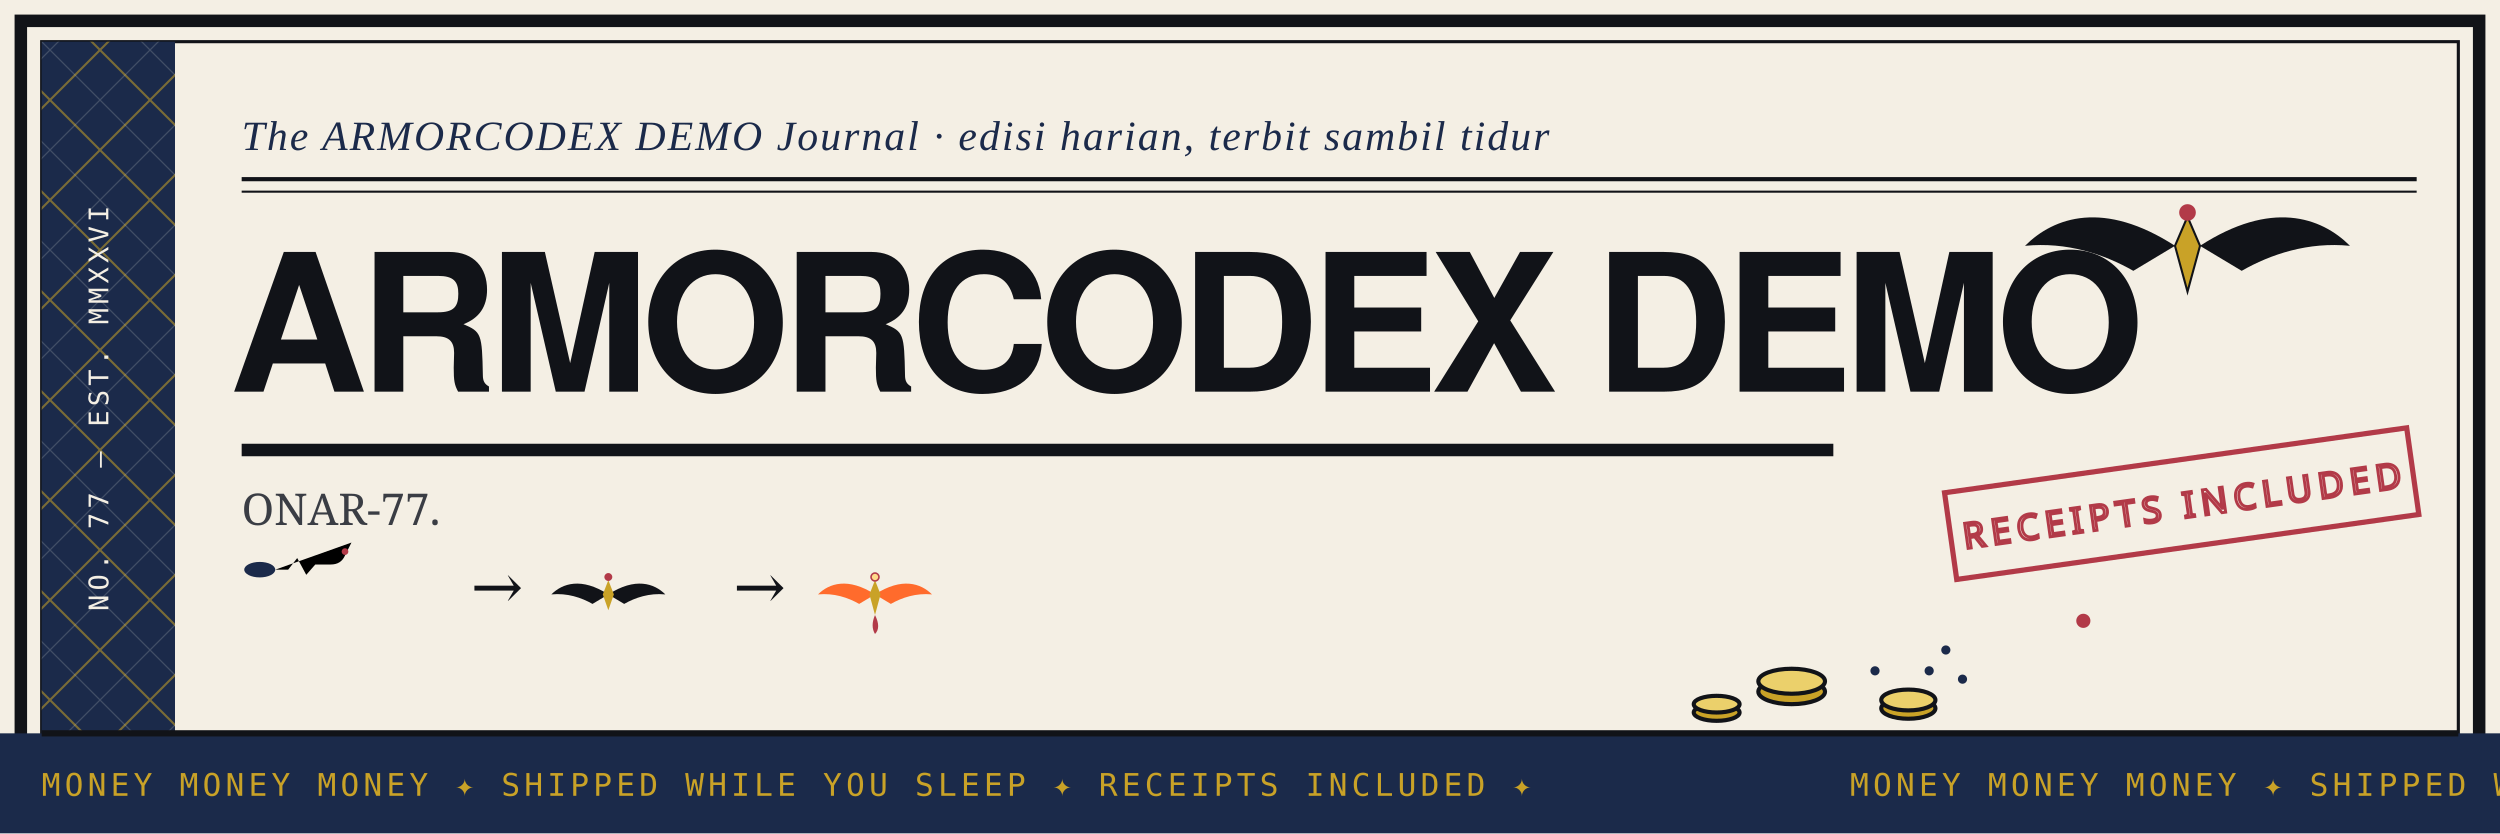
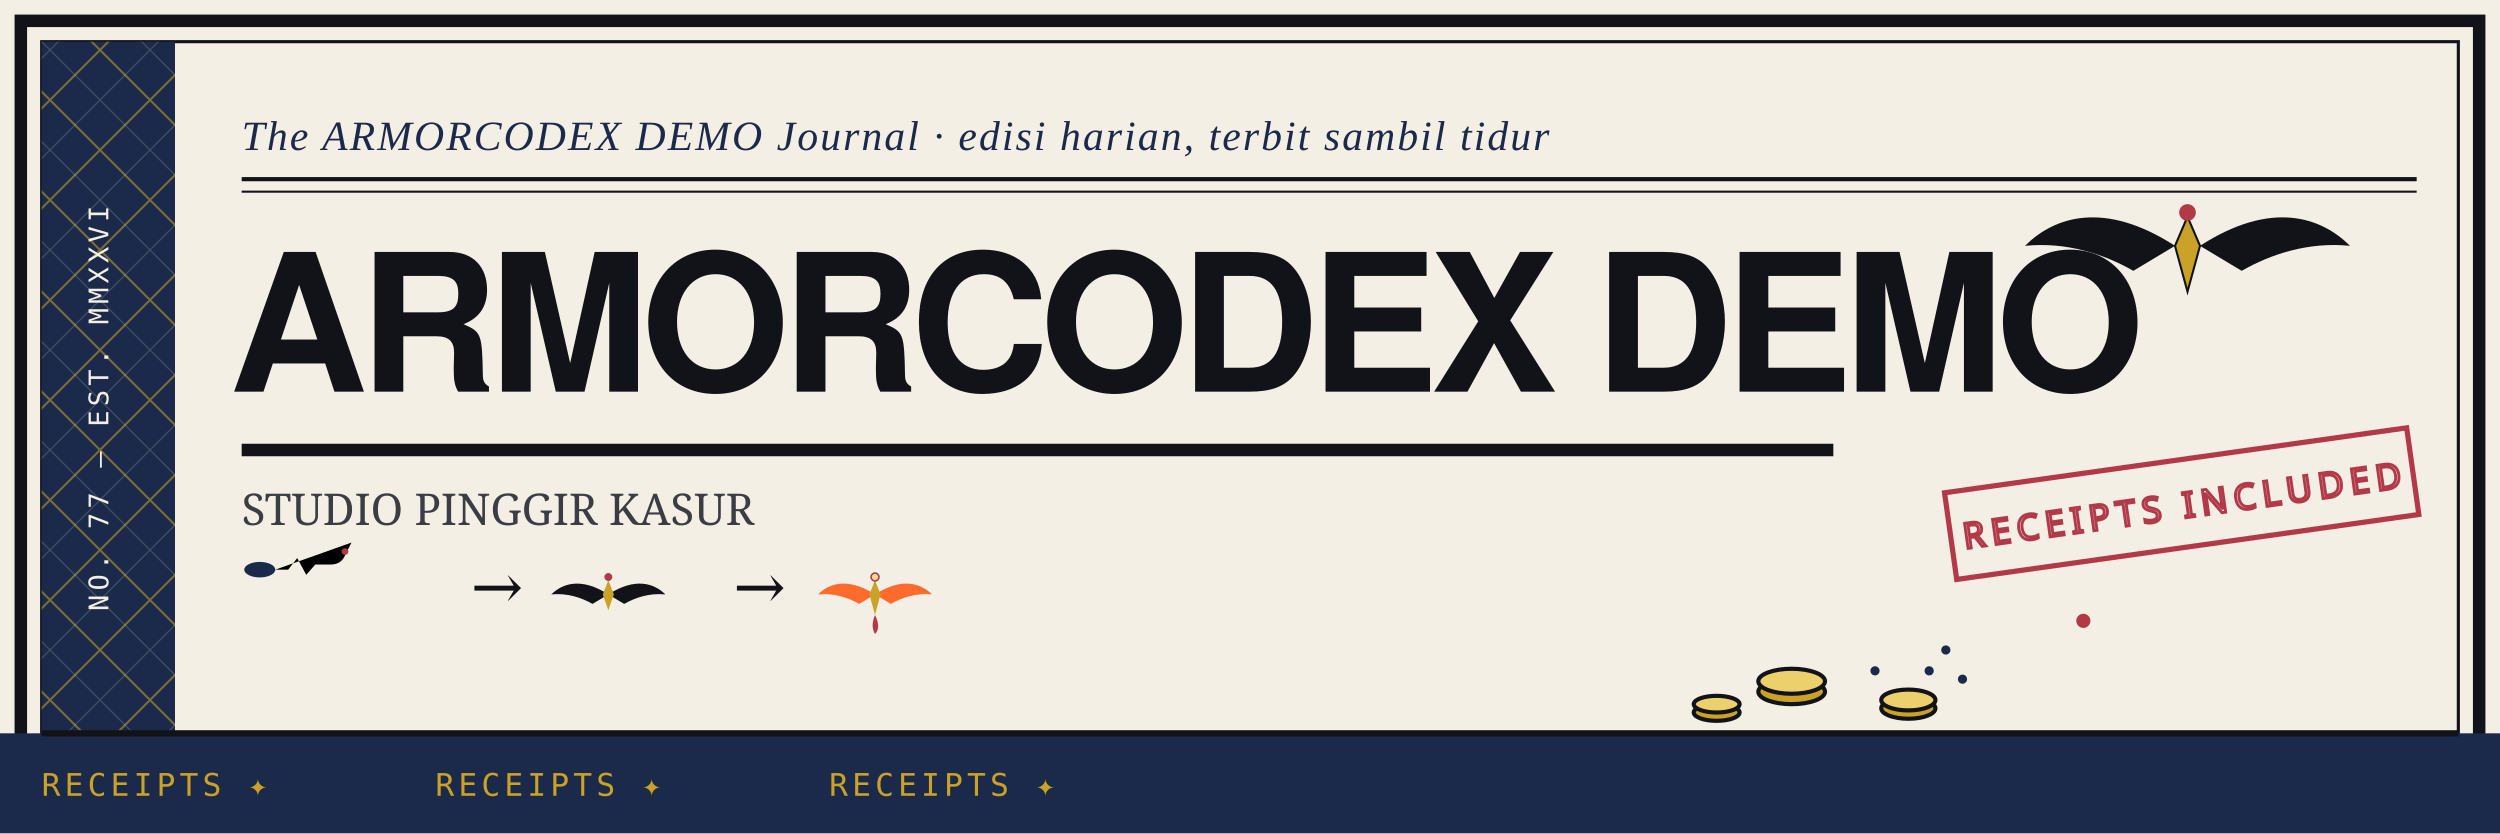
- <svg xmlns="http://www.w3.org/2000/svg" width="1200" height="400" viewBox="0 0 1200 400" role="img" aria-label="ARMORCODEX DEMO — ONAR-77. ONAR-77.">
+ <svg xmlns="http://www.w3.org/2000/svg" width="1200" height="400" viewBox="0 0 1200 400" role="img" aria-label="ARMORCODEX DEMO — ONAR-77. STUDIO PINGGIR KASUR">
  <defs>
    <style>
      .paper { fill: #F4EFE4; }
      .hair  { stroke: #111318; fill: none; }
      .kicker { font-family: Georgia, "Times New Roman", serif; font-style: italic;
                font-size: 20px; letter-spacing: 1px; fill: #1B2A4A; }
      .title { font-family: "Arial Black", "Helvetica Neue", Impact, sans-serif;
                font-weight: 900; font-size: 92px; letter-spacing: -4px; fill: #111318; }
      .sub   { font-family: Georgia, serif; font-size: 21px; fill: #3a3d44; }
      .mono  { font-family: ui-monospace, Menlo, monospace; font-size: 13px;
                letter-spacing: 2px; fill: #1B2A4A; }
      .arr   { font-family: Georgia, serif; font-size: 30px; fill: #111318; }
      .stamp { font-family: "Arial Black", Impact, sans-serif; font-size: 17px;
                letter-spacing: 3px; fill: none; stroke: #B23A48; stroke-width: 1.4; }
      .ticker{ font-family: ui-monospace, Menlo, monospace; font-size: 15px;
                letter-spacing: 2px; fill: #C9A227; }
      /* — animations (CSS keyframes run inside GitHub's img render) — */
      @keyframes blink { 0%,49% {opacity:1} 50%,100% {opacity:0} }
      @keyframes rise  { 0%,100% {transform:translateY(0)} 50% {transform:translateY(-14px)} }
      @keyframes flapL { 0%,100% {transform:rotate(0deg)} 50% {transform:rotate(-16deg)} }
      @keyframes flapR { 0%,100% {transform:rotate(0deg)} 50% {transform:rotate(16deg)} }
-       @keyframes scroll { 0% {transform:translateX(0)} 100% {transform:translateX(-868px)} }
+       @keyframes scroll { 0% {transform:translateX(0)} 100% {transform:translateX(-189px)} }
      @keyframes wig   { 0%,100% {transform:rotate(-2deg)} 50% {transform:rotate(2deg)} }
      @keyframes draw  { to {stroke-dashoffset: 0;} }
      .cursor { animation: blink 1.1s steps(1) infinite; }
      @keyframes sting { 0%,70%,100% {rotate:0deg} 80% {rotate:-8deg} 90% {rotate:4deg} }
      @keyframes flap  { 0%,100% {scale:1 1} 50% {scale:1 .72} }
      @keyframes rise  { 0%,100% {translate:0 0} 50% {translate:0 -6px} }
      @keyframes chase { 0%,55%,100% {opacity:.25} 25% {opacity:1} }
      .scorp2,.eagle2,.phx2 { transform-box: fill-box; }
      .scorp2 { transform-origin: 20% 80%; animation: sting 3s ease-in-out infinite; }
      .eagle2 { transform-origin: center; animation: flap 1.9s ease-in-out infinite; }
      .phx2   { transform-origin: center bottom; animation: flap 1.5s ease-in-out infinite, rise 3.2s ease-in-out infinite; }
      .arr2   { animation: chase 2.4s linear infinite; }
      .arr2b  { animation-delay: .5s; }
      .phoenix { transform-origin: 1050px 118px; animation: rise 3.2s ease-in-out infinite; }
      .wL { transform-origin: 1044px 118px; animation: flapL 1.6s ease-in-out infinite; }
      .wR { transform-origin: 1056px 118px; animation: flapR 1.6s ease-in-out infinite; }
      .tape  { animation: scroll 12s linear infinite; }
      .scorp { stroke-dasharray: 220; stroke-dashoffset: 220;
               animation: draw 4s ease-out 0.4s forwards; }
      .coin  { transform-box: fill-box; transform-origin: center; animation: wig 2.4s ease-in-out infinite; }
      .coin2 { animation-delay: .6s; } .coin3 { animation-delay: 1.2s; }
    </style>
    <pattern id="argyle" width="48" height="48" patternUnits="userSpaceOnUse">
      <rect width="48" height="48" fill="#1B2A4A" />
      <path d="M24 0 L48 24 L24 48 L0 24 Z" fill="none" stroke="#C9A227" stroke-width="1" opacity=".55" />
      <path d="M0 0 L48 48 M48 0 L0 48" stroke="#F4EFE4" stroke-width=".6" opacity=".18" />
    </pattern>
    <clipPath id="tapeclip">
      <rect x="0" y="352" width="1200" height="48" />
    </clipPath>
  </defs>
  <rect width="1200" height="400" class="paper" />
  <rect x="10" y="10" width="1180" height="380" class="hair" stroke-width="6" />
  <rect x="20" y="20" width="1160" height="360" class="hair" stroke-width="1.5" />
  <rect x="20" y="20" width="64" height="332" fill="url(#argyle)" />
  <text x="52" y="196" transform="rotate(-90 52 196)" text-anchor="middle" class="mono" style="fill:#F4EFE4">NO. 77 — EST. MMXXVI</text>
  <text x="116" y="72" class="kicker">The ARMORCODEX DEMO Journal · edisi harian, terbit sambil tidur</text>
  <line x1="116" y1="86" x2="1160" y2="86" class="hair" stroke-width="2" />
  <line x1="116" y1="92" x2="1160" y2="92" class="hair" stroke-width="1" />
  <text x="110" y="188" class="title">ARMORCODEX DEMO</text>
  <line x1="116" y1="216" x2="880" y2="216" class="hair" stroke-width="6" />
-   <text x="116" y="252" class="sub">ONAR-77.</text>
+   <text x="116" y="252" class="sub">STUDIO PINGGIR KASUR</text>
  <g class="scorp2" transform="translate(116,266) scale(.62)"> fill="none" stroke="#1B2A4A" stroke-width="3.4" stroke-linecap="round"&gt;
    <ellipse cx="14" cy="12" rx="12" ry="6" fill="#1B2A4A" stroke="none" />
    <path d="M26 12 h10 l7 -9 l7 13 l7 -8 h12 q8 0 11 -7 l5 -10" />
    <circle cx="80" cy="-2" r="2.6" fill="#B23A48" stroke="none" />
    <path d="M-2 20 l-8 8 M6 22 l-3 9 M16 21 l3 9 M26 19 l8 8" />
  </g>
  <text x="226" y="292" class="arr arr2">→</text>
  <g class="eagle2" transform="translate(292,280) scale(.38)">
    <path d="M0 14 C-34 -8 -58 0 -72 14 C-52 12 -34 18 -20 26 Z" fill="#111318" />
    <path d="M0 14 C34 -8 58 0 72 14 C52 12 34 18 20 26 Z" fill="#111318" />
    <path d="M0 -4 L7 14 L0 34 L-7 14 Z" fill="#C9A227" />
    <circle cx="0" cy="-8" r="5" fill="#B23A48" />
  </g>
  <text x="352" y="292" class="arr arr2 arr2b">→</text>
  <g class="phx2" transform="translate(420,280) scale(.38)">
    <path d="M0 14 C-34 -8 -58 0 -72 14 C-52 12 -34 18 -20 26 Z" fill="#FF6B2C" />
    <path d="M0 14 C34 -8 58 0 72 14 C52 12 34 18 20 26 Z" fill="#FF6B2C" />
    <path d="M0 -4 L7 14 L0 40 L-7 14 Z" fill="#C9A227" />
    <path d="M0 40 q-6 14 0 24 q8 -8 0 -24" fill="#B23A48" stroke="none" />
    <circle cx="0" cy="-8" r="5" fill="#FFD98A" stroke="#B23A48" stroke-width="2" />
  </g>
  <g transform="rotate(-8 1010 250)">
    <rect x="936" y="226" width="224" height="42" fill="none" stroke="#B23A48" stroke-width="2.5" />
    <text x="1048" y="254" text-anchor="middle" class="stamp">RECEIPTS INCLUDED</text>
  </g>
  <g class="phoenix">
    <g class="wL">
      <path d="M1044 118 C1010 96 986 104 972 118 C992 116 1010 122 1024 130 Z" fill="#111318" />
    </g>
    <g class="wR">
      <path d="M1056 118 C1090 96 1114 104 1128 118 C1108 116 1090 122 1076 130 Z" fill="#111318" />
    </g>
    <path d="M1050 104 L1056 118 L1050 140 L1044 118 Z" fill="#C9A227" stroke="#111318" />
    <circle cx="1050" cy="102" r="4" fill="#B23A48" />
  </g>
  <g class="scorp" stroke="#1B2A4A" stroke-width="2" fill="none" stroke-linecap="round">
    <path d="M900 322 h26 l8 -10 l8 14 l8 -8 h30 q10 0 14 -8 l6 -12" />
  </g>
  <g fill="#B23A48">
    <circle cx="1000" cy="298" r="3.4" />
  </g>
  <g fill="#1B2A4A">
    <circle cx="900" cy="322" r="2.2" />
    <circle cx="926" cy="322" r="2.2" />
    <circle cx="934" cy="312" r="2.2" />
    <circle cx="942" cy="326" r="2.2" />
  </g>
  <g stroke="#111318" stroke-width="2">
    <g class="coin">
      <ellipse cx="860" cy="332" rx="16" ry="6" fill="#C9A227" />
      <ellipse cx="860" cy="327" rx="16" ry="6" fill="#EBD06B" />
    </g>
    <g class="coin coin2">
      <ellipse cx="916" cy="340" rx="13" ry="5" fill="#C9A227" />
      <ellipse cx="916" cy="336" rx="13" ry="5" fill="#EBD06B" />
    </g>
    <g class="coin coin3">
      <ellipse cx="824" cy="342" rx="11" ry="4" fill="#C9A227" />
      <ellipse cx="824" cy="338" rx="11" ry="4" fill="#EBD06B" />
    </g>
  </g>
  <g clip-path="url(#tapeclip)">
    <rect x="0" y="352" width="1200" height="48" fill="#1B2A4A" />
    <g class="tape">
-       <text x="20" y="382" class="ticker">MONEY MONEY MONEY  ✦  SHIPPED WHILE YOU SLEEP  ✦  RECEIPTS INCLUDED  ✦  </text>
-       <text x="888" y="382" class="ticker">MONEY MONEY MONEY  ✦  SHIPPED WHILE YOU SLEEP  ✦  RECEIPTS INCLUDED  ✦  </text>
-       <text x="1756" y="382" class="ticker">MONEY MONEY MONEY  ✦  SHIPPED WHILE YOU SLEEP  ✦  RECEIPTS INCLUDED  ✦  </text>
+       <text x="20" y="382" class="ticker">RECEIPTS  ✦  </text>
+       <text x="209" y="382" class="ticker">RECEIPTS  ✦  </text>
+       <text x="398" y="382" class="ticker">RECEIPTS  ✦  </text>
    </g>
  </g>
  <line x1="20" y1="352" x2="1180" y2="352" stroke="#111318" stroke-width="3" />
</svg>
